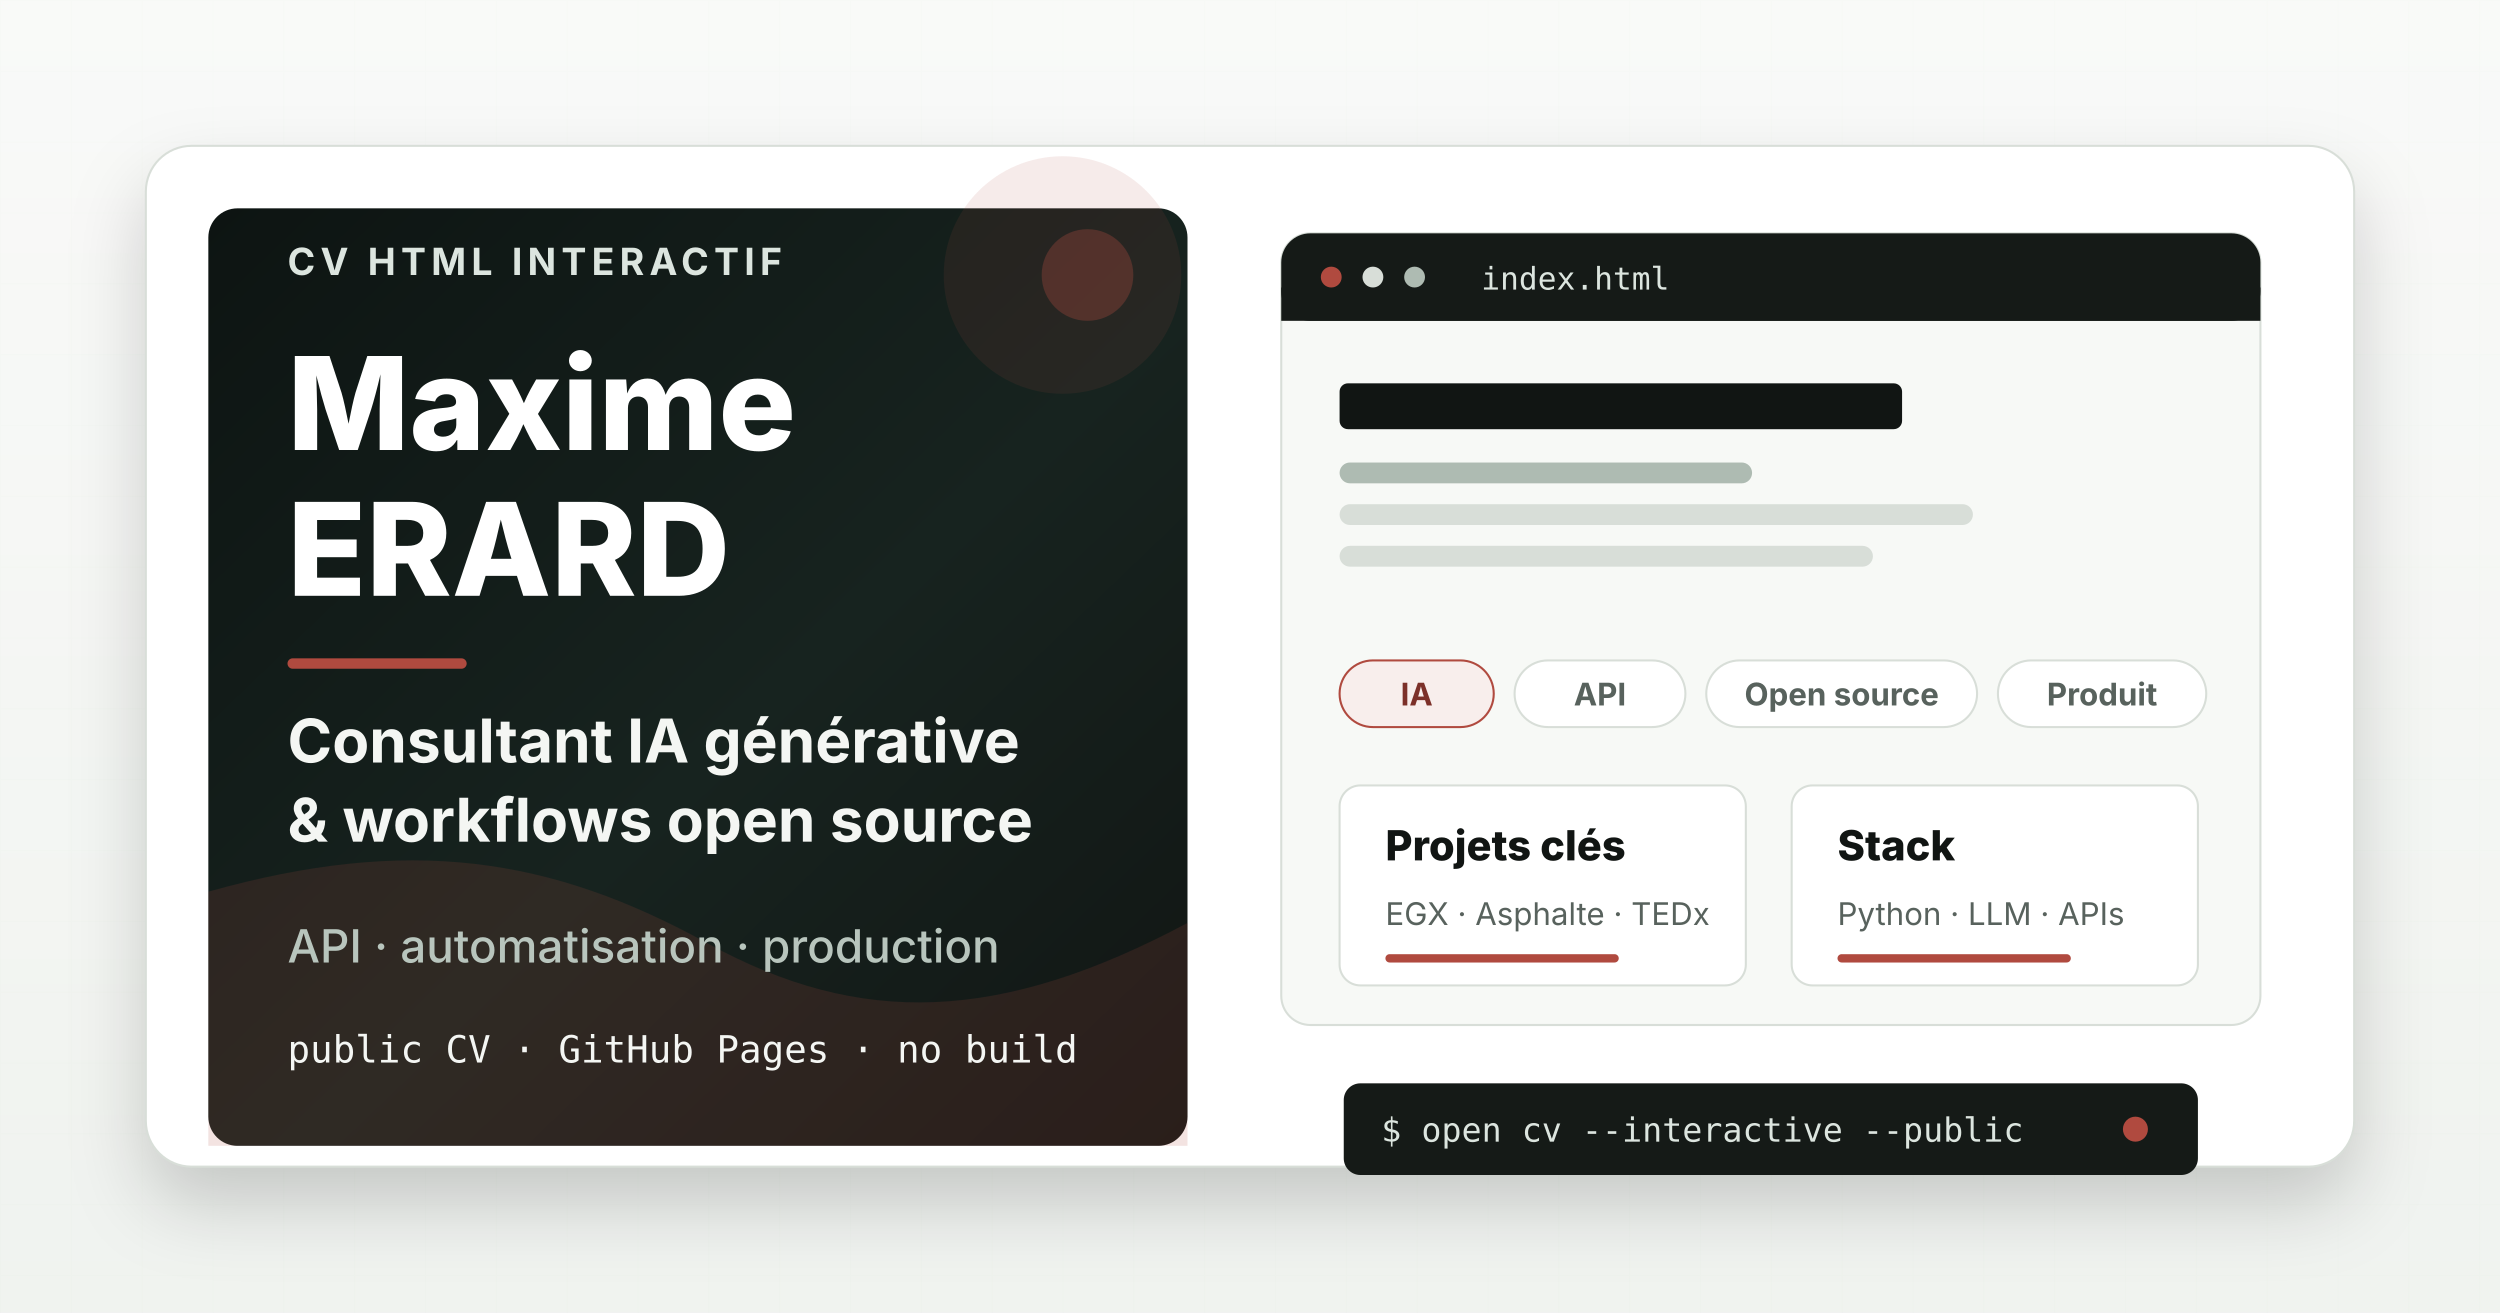
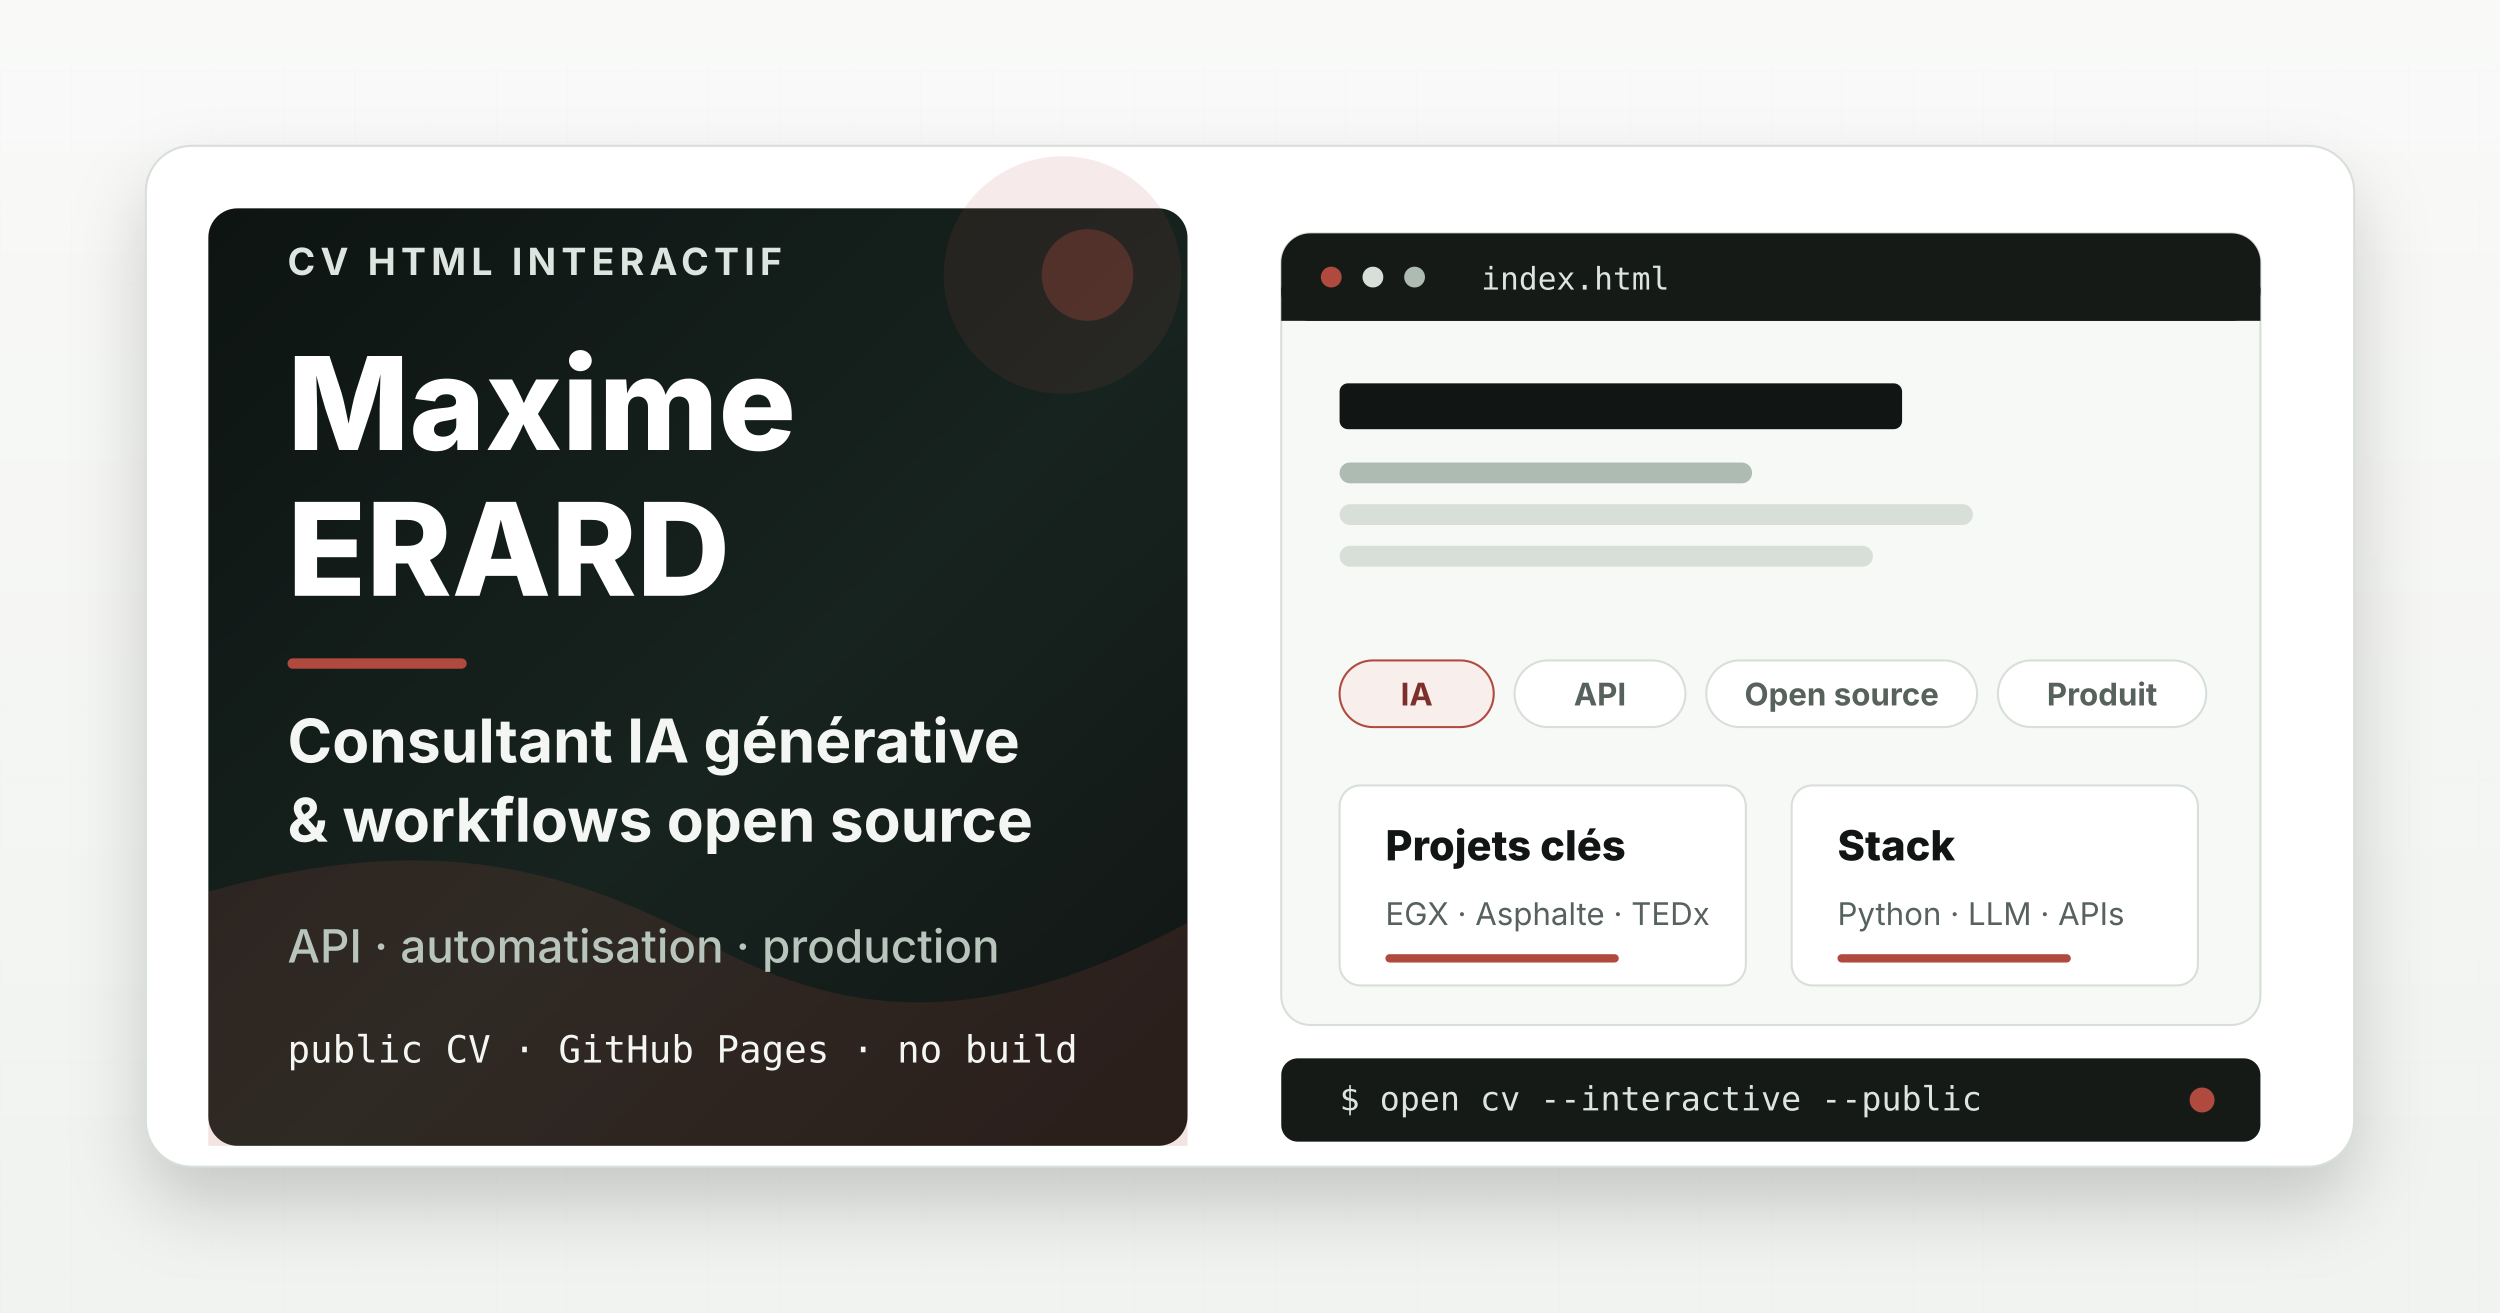
<svg xmlns="http://www.w3.org/2000/svg" width="1200" height="630" viewBox="0 0 1200 630" role="img" aria-labelledby="title desc">
  <defs>
    <linearGradient id="hero" x1="0" y1="0" x2="1" y2="1">
      <stop offset="0" stop-color="#0d1412" />
      <stop offset="0.55" stop-color="#17231f" />
      <stop offset="1" stop-color="#111513" />
    </linearGradient>
    <linearGradient id="paper" x1="0" y1="0" x2="0" y2="1">
      <stop offset="0" stop-color="#fbfcfa" />
      <stop offset="1" stop-color="#eef2ed" />
    </linearGradient>
    <filter id="shadow" x="-20%" y="-20%" width="140%" height="140%">
      <feDropShadow dx="0" dy="18" stdDeviation="18" flood-color="#0c1310" flood-opacity="0.18" />
    </filter>
    <pattern id="grid" width="34" height="34" patternUnits="userSpaceOnUse">
      <path d="M34 0H0V34" fill="none" stroke="#d8ded8" stroke-width="1" opacity="0.42" />
    </pattern>
  </defs>
  <rect width="1200" height="630" fill="#f4f6f3" />
  <rect width="1200" height="630" fill="url(#grid)" opacity="0.55" />
  <path d="M0 0h1200v630H0z" fill="url(#paper)" opacity="0.72" />
  <rect x="70" y="70" width="1060" height="490" rx="22" fill="#ffffff" filter="url(#shadow)" />
  <rect x="70" y="70" width="1060" height="490" rx="22" fill="none" stroke="#d8ded8" stroke-width="1" />
  <rect x="100" y="100" width="470" height="450" rx="14" fill="url(#hero)" />
  <path d="M100 428c96-27 164-17 240 25 73 40 140 38 230-10v107H100z" fill="#b04a3f" opacity="0.16" />
  <circle cx="510" cy="132" r="57" fill="#b04a3f" opacity="0.11" />
  <circle cx="522" cy="132" r="22" fill="#b04a3f" opacity="0.32" />
  <text x="138" y="132" fill="#dce5df" font-family="Inter, Segoe UI, Arial, sans-serif" font-size="18" font-weight="700" letter-spacing="2.5">CV HTML INTERACTIF</text>
  <text x="138" y="216" fill="#ffffff" font-family="Inter, Segoe UI, Arial, sans-serif" font-size="62" font-weight="800">Maxime</text>
  <text x="138" y="286" fill="#ffffff" font-family="Inter, Segoe UI, Arial, sans-serif" font-size="62" font-weight="800">ERARD</text>
  <rect x="138" y="316" width="86" height="5" rx="2.5" fill="#b04a3f" />
  <text x="138" y="366" fill="#f4f6f3" font-family="Inter, Segoe UI, Arial, sans-serif" font-size="29" font-weight="700">Consultant IA générative</text>
  <text x="138" y="404" fill="#f4f6f3" font-family="Inter, Segoe UI, Arial, sans-serif" font-size="29" font-weight="700">&amp; workflows open source</text>
  <text x="138" y="462" fill="#b8c5bd" font-family="Inter, Segoe UI, Arial, sans-serif" font-size="22" font-weight="500">API · automatisation · production</text>
  <text x="138" y="510" fill="#f4f6f3" font-family="Consolas, Menlo, monospace" font-size="18">public CV · GitHub Pages · no build</text>
  <g id="right-panel" transform="translate(615 112)">
    <rect x="0" y="0" width="470" height="380" rx="14" fill="#f7f9f6" stroke="#d8ded8" />
    <rect x="0" y="0" width="470" height="42" rx="14" fill="#151a17" />
    <rect x="0" y="26" width="470" height="16" fill="#151a17" />
    <circle cx="24" cy="21" r="5" fill="#b04a3f" />
    <circle cx="44" cy="21" r="5" fill="#d8ded8" />
    <circle cx="64" cy="21" r="5" fill="#aebbb2" />
    <text x="96" y="27" fill="#dce5df" font-family="Consolas, Menlo, monospace" font-size="15">index.html</text>
    <g id="skeleton">
      <rect x="28" y="72" width="270" height="22" rx="4" fill="#111513" />
      <rect x="28" y="110" width="198" height="10" rx="5" fill="#aebbb2" />
      <rect x="28" y="130" width="304" height="10" rx="5" fill="#d8ded8" />
      <rect x="28" y="150" width="256" height="10" rx="5" fill="#d8ded8" />
    </g>
    <g id="tags" font-family="Inter, Segoe UI, Arial, sans-serif" font-size="15" font-weight="700">
      <rect x="28" y="205" width="74" height="32" rx="16" fill="#f8eeec" stroke="#b04a3f" />
      <text x="65" y="221" text-anchor="middle" dominant-baseline="middle" alignment-baseline="middle" fill="#7c3029">IA</text>
      <rect x="112" y="205" width="82" height="32" rx="16" fill="#ffffff" stroke="#d8ded8" />
      <text x="153" y="221" text-anchor="middle" dominant-baseline="middle" alignment-baseline="middle" fill="#58625d">API</text>
      <rect x="204" y="205" width="130" height="32" rx="16" fill="#ffffff" stroke="#d8ded8" />
      <text x="269" y="221" text-anchor="middle" dominant-baseline="middle" alignment-baseline="middle" fill="#58625d">Open source</text>
      <rect x="344" y="205" width="100" height="32" rx="16" fill="#ffffff" stroke="#d8ded8" />
      <text x="394" y="221" text-anchor="middle" dominant-baseline="middle" alignment-baseline="middle" fill="#58625d">Produit</text>
    </g>
    <g id="cards">
      <rect x="28" y="265" width="195" height="96" rx="10" fill="#ffffff" stroke="#d8ded8" />
      <text x="50" y="301" fill="#111513" font-family="Inter, Segoe UI, Arial, sans-serif" font-size="20" font-weight="800">Projets clés</text>
      <text x="50" y="332" fill="#58625d" font-family="Inter, Segoe UI, Arial, sans-serif" font-size="15">EGX · Asphalte · TEDx</text>
      <rect x="50" y="346" width="112" height="4" rx="2" fill="#b04a3f" />
      <rect x="245" y="265" width="195" height="96" rx="10" fill="#ffffff" stroke="#d8ded8" />
      <text x="267" y="301" fill="#111513" font-family="Inter, Segoe UI, Arial, sans-serif" font-size="20" font-weight="800">Stack</text>
      <text x="267" y="332" fill="#58625d" font-family="Inter, Segoe UI, Arial, sans-serif" font-size="15">Python · LLM · APIs</text>
      <rect x="267" y="346" width="112" height="4" rx="2" fill="#b04a3f" />
    </g>
  </g>
-   <g transform="translate(645 520)">
-     <rect x="0" y="0" width="410" height="44" rx="8" fill="#151a17" />
-     <text x="18" y="28" fill="#dce5df" font-family="Consolas, Menlo, monospace" font-size="16">$ open cv --interactive --public</text>
-     <circle cx="380" cy="22" r="6" fill="#b04a3f" />
+   <g transform="translate(615 508)">
+     <rect x="0" y="0" width="470" height="40" rx="8" fill="#151a17" />
+     <text x="28" y="25" fill="#dce5df" font-family="Consolas, Menlo, monospace" font-size="16">$ open cv --interactive --public</text>
+     <circle cx="442" cy="20" r="6" fill="#b04a3f" />
  </g>
</svg>
